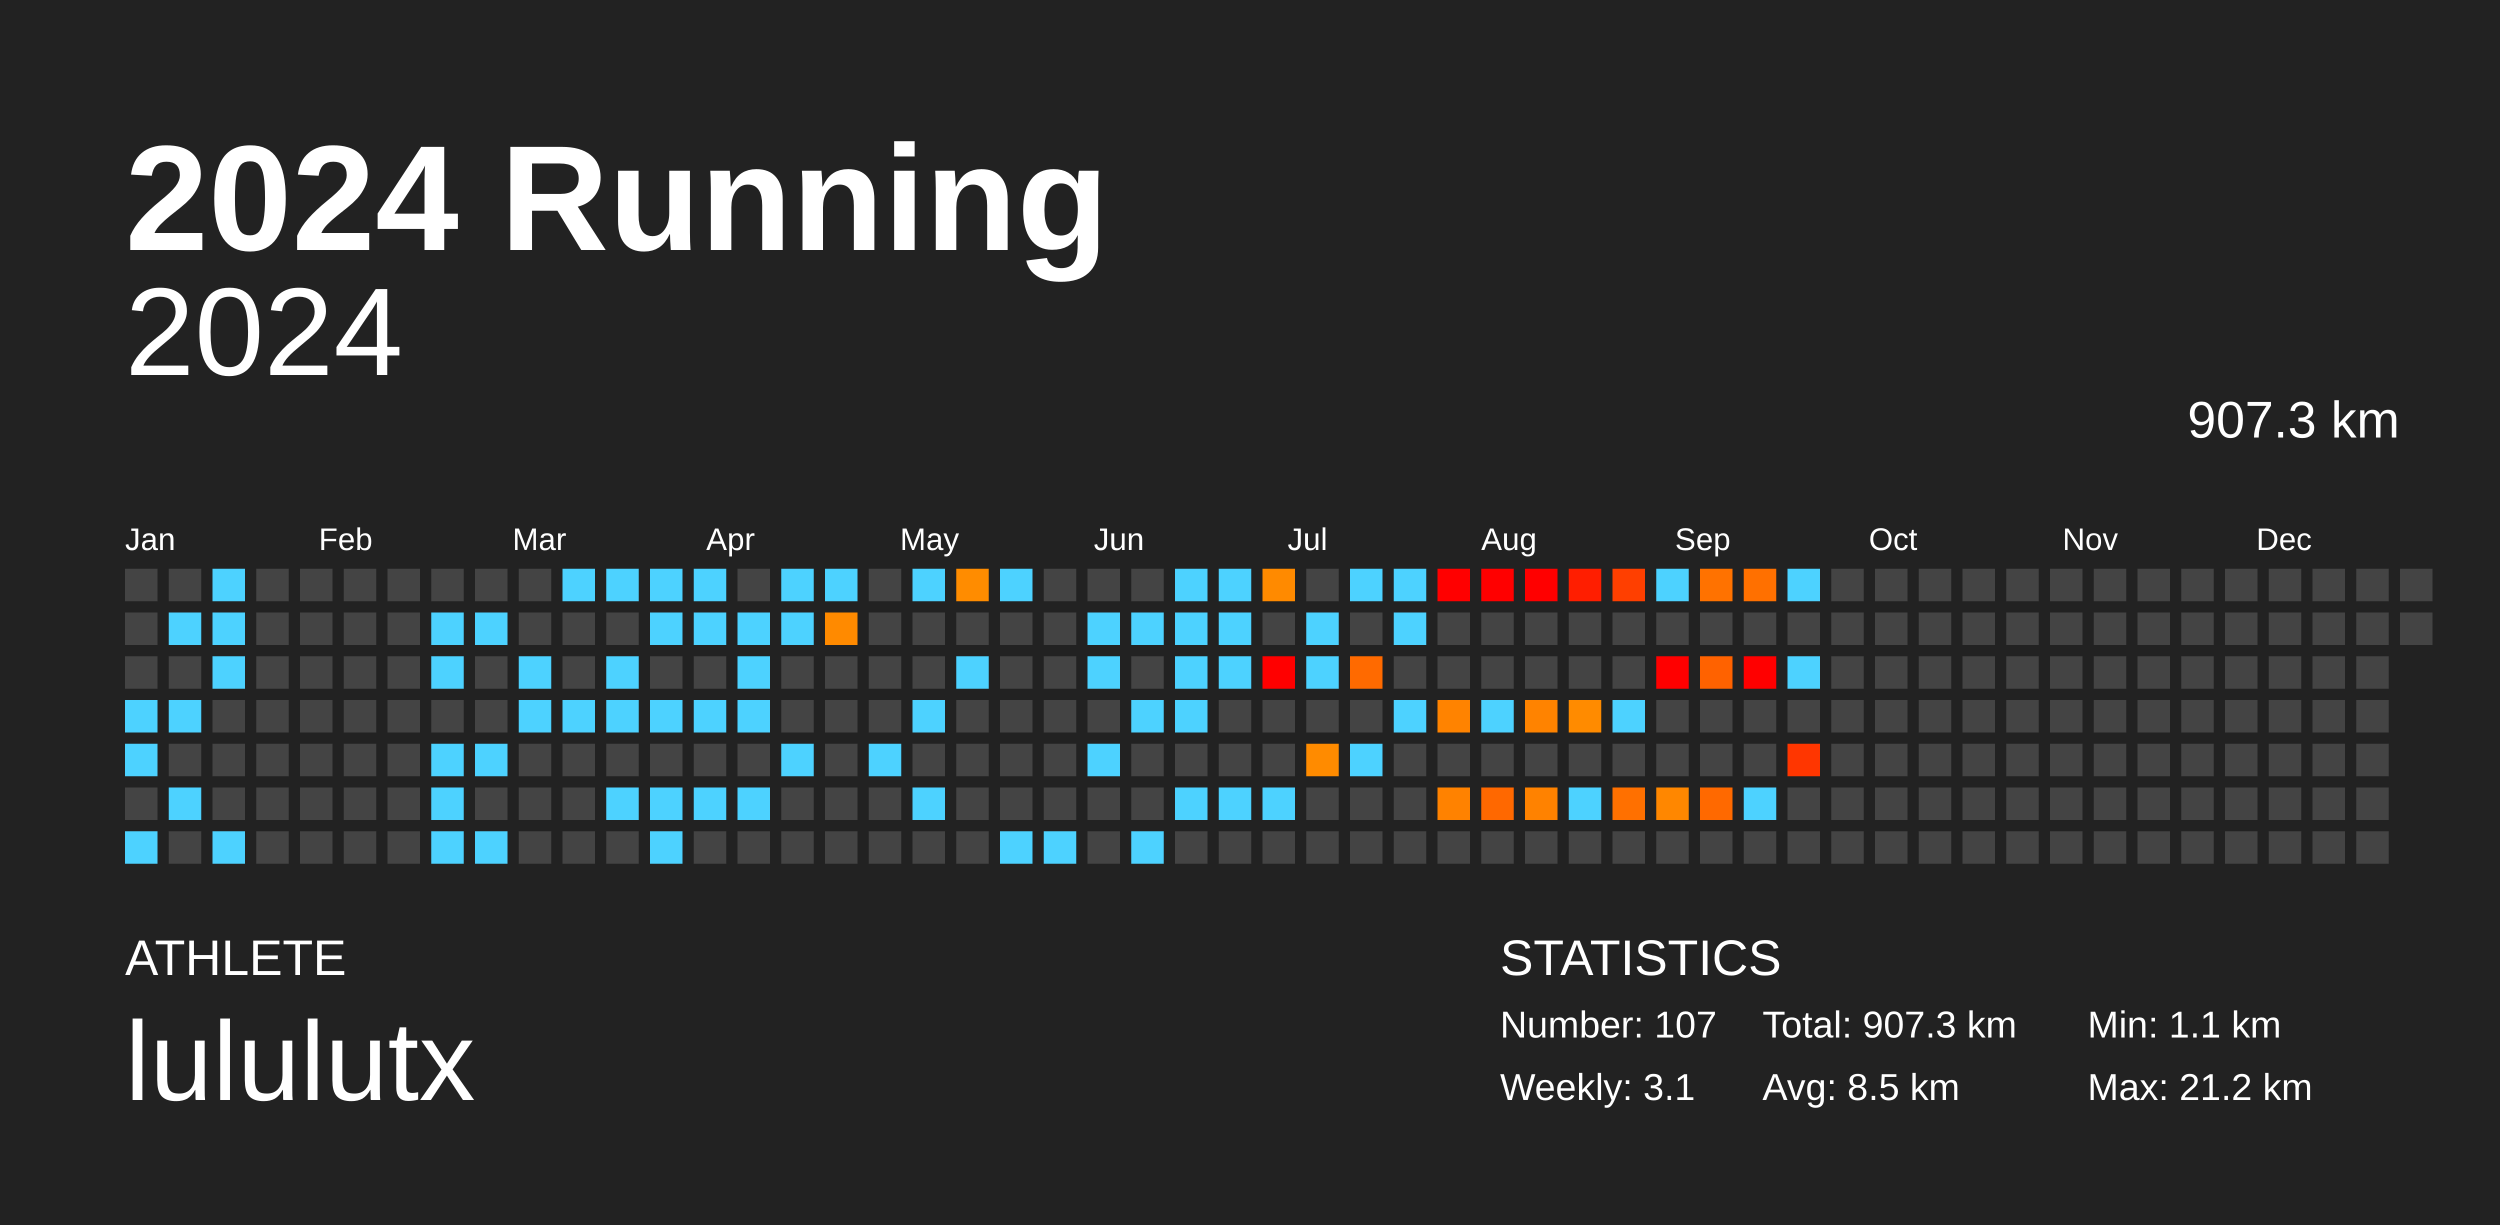
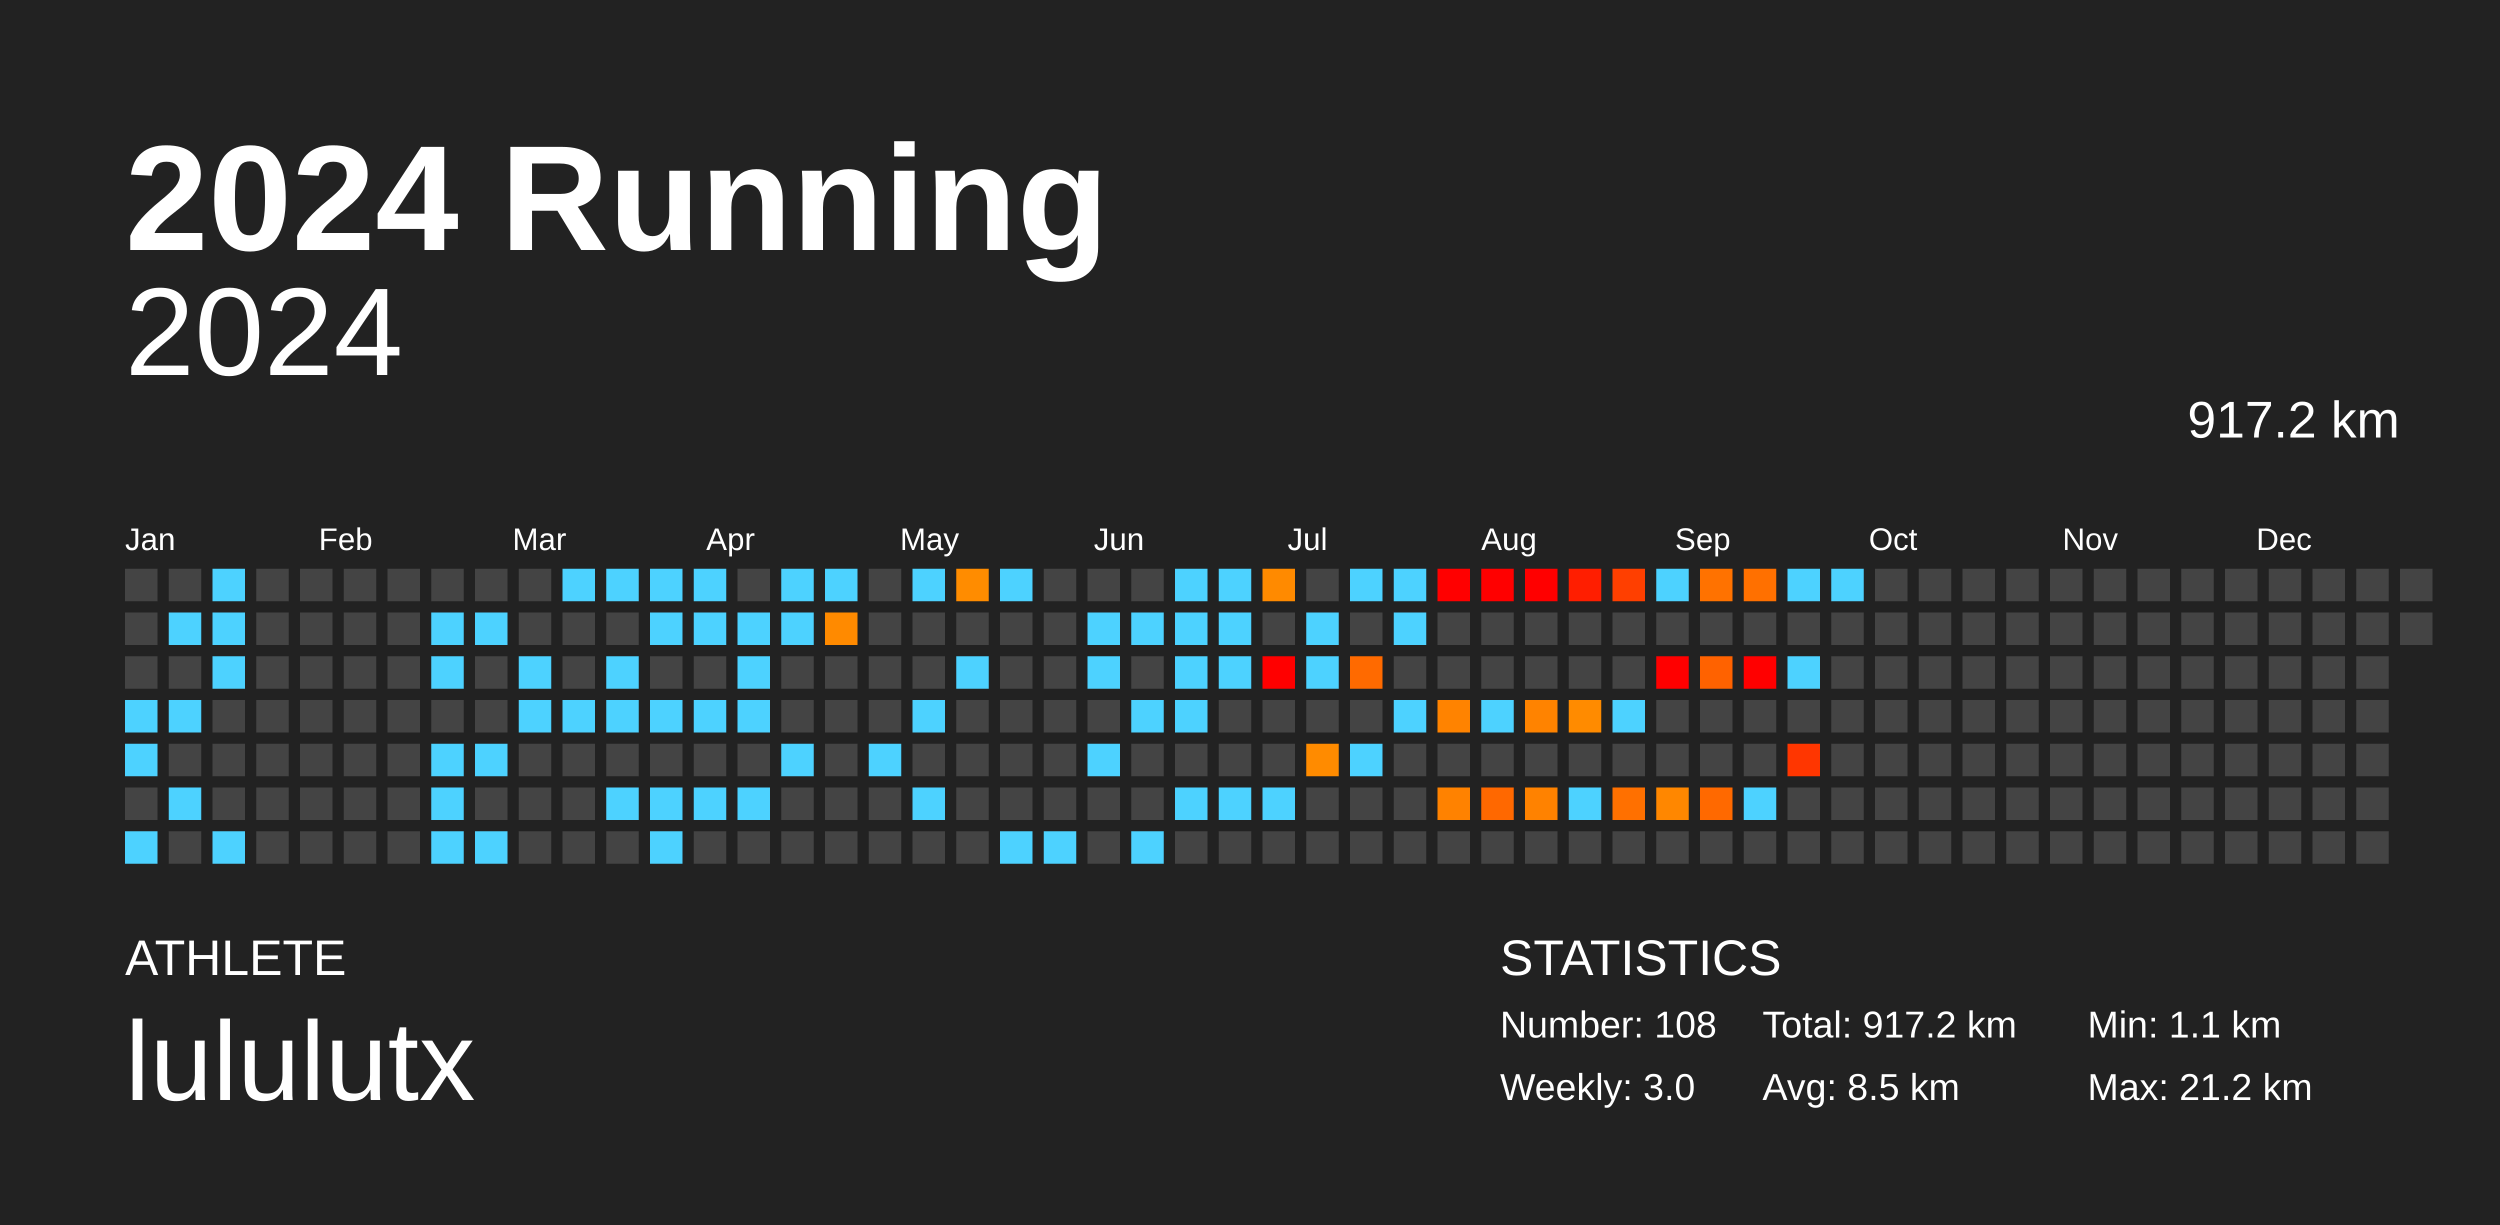
<svg xmlns="http://www.w3.org/2000/svg" baseProfile="full" height="98mm" version="1.1" viewBox="0,0,200,98" width="200mm">
  <defs />
  <rect fill="#222222" height="98" width="200" x="0" y="0" />
  <text fill="#FFFFFF" style="font-size:12px; font-family:Arial; font-weight:bold;" x="10" y="20">2024 Running</text>
  <text fill="#FFFFFF" style="font-size:4px; font-family:Arial" x="10" y="78">ATHLETE</text>
  <text fill="#FFFFFF" style="font-size:9px; font-family:Arial" x="10" y="88">lululutx</text>
  <text fill="#FFFFFF" style="font-size:4px; font-family:Arial" x="120" y="78">STATISTICS</text>
-   <text fill="#FFFFFF" style="font-size:3px; font-family:Arial" x="120" y="83">Number: 107</text>
-   <text fill="#FFFFFF" style="font-size:3px; font-family:Arial" x="120" y="88">Weekly: 3.1</text>
-   <text fill="#FFFFFF" style="font-size:3px; font-family:Arial" x="141" y="83">Total: 907.3 km</text>
+   <text fill="#FFFFFF" style="font-size:3px; font-family:Arial" x="120" y="83">Number: 108</text>
+   <text fill="#FFFFFF" style="font-size:3px; font-family:Arial" x="120" y="88">Weekly: 3.0</text>
+   <text fill="#FFFFFF" style="font-size:3px; font-family:Arial" x="141" y="83">Total: 917.2 km</text>
  <text fill="#FFFFFF" style="font-size:3px; font-family:Arial" x="141" y="88">Avg: 8.5 km</text>
  <text fill="#FFFFFF" style="font-size:3px; font-family:Arial" x="167" y="83">Min: 1.1 km</text>
  <text fill="#FFFFFF" style="font-size:3px; font-family:Arial" x="167" y="88">Max: 21.2 km</text>
  <text alignment-baseline="hanging" fill="#FFFFFF" style="font-size:10.0px; font-family:Arial;" x="10" y="30">2024</text>
-   <text alignment-baseline="hanging" fill="#FFFFFF" style="font-size:4.125px; font-family:Arial;" x="175" y="35">907.3 km</text>
+   <text alignment-baseline="hanging" fill="#FFFFFF" style="font-size:4.125px; font-family:Arial;" x="175" y="35">917.2 km</text>
  <text fill="#FFFFFF" style="font-size:2.5px; font-family:Arial" x="10.0" y="44">Jan</text>
  <text fill="#FFFFFF" style="font-size:2.5px; font-family:Arial" x="25.5" y="44">Feb</text>
  <text fill="#FFFFFF" style="font-size:2.5px; font-family:Arial" x="41.0" y="44">Mar</text>
  <text fill="#FFFFFF" style="font-size:2.5px; font-family:Arial" x="56.5" y="44">Apr</text>
  <text fill="#FFFFFF" style="font-size:2.5px; font-family:Arial" x="72.0" y="44">May</text>
  <text fill="#FFFFFF" style="font-size:2.5px; font-family:Arial" x="87.5" y="44">Jun</text>
  <text fill="#FFFFFF" style="font-size:2.5px; font-family:Arial" x="103.0" y="44">Jul</text>
  <text fill="#FFFFFF" style="font-size:2.5px; font-family:Arial" x="118.5" y="44">Aug</text>
  <text fill="#FFFFFF" style="font-size:2.5px; font-family:Arial" x="134.0" y="44">Sep</text>
  <text fill="#FFFFFF" style="font-size:2.5px; font-family:Arial" x="149.5" y="44">Oct</text>
  <text fill="#FFFFFF" style="font-size:2.5px; font-family:Arial" x="165.0" y="44">Nov</text>
  <text fill="#FFFFFF" style="font-size:2.5px; font-family:Arial" x="180.5" y="44">Dec</text>
  <rect fill="#444444" height="2.6" width="2.6" x="10.0" y="45.5" />
  <rect fill="#444444" height="2.6" width="2.6" x="10.0" y="49.0" />
  <rect fill="#444444" height="2.6" width="2.6" x="10.0" y="52.5" />
  <rect fill="#4dd2ff" height="2.6" width="2.6" x="10.0" y="56.0" />
  <rect fill="#4dd2ff" height="2.6" width="2.6" x="10.0" y="59.5" />
  <rect fill="#444444" height="2.6" width="2.6" x="10.0" y="63.0" />
  <rect fill="#4dd2ff" height="2.6" width="2.6" x="10.0" y="66.5" />
  <rect fill="#444444" height="2.6" width="2.6" x="13.5" y="45.5" />
  <rect fill="#4dd2ff" height="2.6" width="2.6" x="13.5" y="49.0" />
  <rect fill="#444444" height="2.6" width="2.6" x="13.5" y="52.5" />
  <rect fill="#4dd2ff" height="2.6" width="2.6" x="13.5" y="56.0" />
  <rect fill="#444444" height="2.6" width="2.6" x="13.5" y="59.5" />
  <rect fill="#4dd2ff" height="2.6" width="2.6" x="13.5" y="63.0" />
  <rect fill="#444444" height="2.6" width="2.6" x="13.5" y="66.5" />
  <rect fill="#4dd2ff" height="2.6" width="2.6" x="17.0" y="45.5" />
  <rect fill="#4dd2ff" height="2.6" width="2.6" x="17.0" y="49.0" />
  <rect fill="#4dd2ff" height="2.6" width="2.6" x="17.0" y="52.5" />
  <rect fill="#444444" height="2.6" width="2.6" x="17.0" y="56.0" />
  <rect fill="#444444" height="2.6" width="2.6" x="17.0" y="59.5" />
  <rect fill="#444444" height="2.6" width="2.6" x="17.0" y="63.0" />
  <rect fill="#4dd2ff" height="2.6" width="2.6" x="17.0" y="66.5" />
  <rect fill="#444444" height="2.6" width="2.6" x="20.5" y="45.5" />
  <rect fill="#444444" height="2.6" width="2.6" x="20.5" y="49.0" />
  <rect fill="#444444" height="2.6" width="2.6" x="20.5" y="52.5" />
  <rect fill="#444444" height="2.6" width="2.6" x="20.5" y="56.0" />
  <rect fill="#444444" height="2.6" width="2.6" x="20.5" y="59.5" />
  <rect fill="#444444" height="2.6" width="2.6" x="20.5" y="63.0" />
  <rect fill="#444444" height="2.6" width="2.6" x="20.5" y="66.5" />
  <rect fill="#444444" height="2.6" width="2.6" x="24.0" y="45.5" />
  <rect fill="#444444" height="2.6" width="2.6" x="24.0" y="49.0" />
  <rect fill="#444444" height="2.6" width="2.6" x="24.0" y="52.5" />
  <rect fill="#444444" height="2.6" width="2.6" x="24.0" y="56.0" />
  <rect fill="#444444" height="2.6" width="2.6" x="24.0" y="59.5" />
  <rect fill="#444444" height="2.6" width="2.6" x="24.0" y="63.0" />
  <rect fill="#444444" height="2.6" width="2.6" x="24.0" y="66.5" />
  <rect fill="#444444" height="2.6" width="2.6" x="27.5" y="45.5" />
  <rect fill="#444444" height="2.6" width="2.6" x="27.5" y="49.0" />
  <rect fill="#444444" height="2.6" width="2.6" x="27.5" y="52.5" />
  <rect fill="#444444" height="2.6" width="2.6" x="27.5" y="56.0" />
  <rect fill="#444444" height="2.6" width="2.6" x="27.5" y="59.5" />
  <rect fill="#444444" height="2.6" width="2.6" x="27.5" y="63.0" />
  <rect fill="#444444" height="2.6" width="2.6" x="27.5" y="66.5" />
  <rect fill="#444444" height="2.6" width="2.6" x="31.0" y="45.5" />
  <rect fill="#444444" height="2.6" width="2.6" x="31.0" y="49.0" />
  <rect fill="#444444" height="2.6" width="2.6" x="31.0" y="52.5" />
  <rect fill="#444444" height="2.6" width="2.6" x="31.0" y="56.0" />
  <rect fill="#444444" height="2.6" width="2.6" x="31.0" y="59.5" />
  <rect fill="#444444" height="2.6" width="2.6" x="31.0" y="63.0" />
  <rect fill="#444444" height="2.6" width="2.6" x="31.0" y="66.5" />
  <rect fill="#444444" height="2.6" width="2.6" x="34.5" y="45.5" />
  <rect fill="#4dd2ff" height="2.6" width="2.6" x="34.5" y="49.0" />
  <rect fill="#4dd2ff" height="2.6" width="2.6" x="34.5" y="52.5" />
  <rect fill="#444444" height="2.6" width="2.6" x="34.5" y="56.0" />
  <rect fill="#4dd2ff" height="2.6" width="2.6" x="34.5" y="59.5" />
  <rect fill="#4dd2ff" height="2.6" width="2.6" x="34.5" y="63.0" />
  <rect fill="#4dd2ff" height="2.6" width="2.6" x="34.5" y="66.5" />
  <rect fill="#444444" height="2.6" width="2.6" x="38.0" y="45.5" />
  <rect fill="#4dd2ff" height="2.6" width="2.6" x="38.0" y="49.0" />
  <rect fill="#444444" height="2.6" width="2.6" x="38.0" y="52.5" />
  <rect fill="#444444" height="2.6" width="2.6" x="38.0" y="56.0" />
  <rect fill="#4dd2ff" height="2.6" width="2.6" x="38.0" y="59.5" />
  <rect fill="#444444" height="2.6" width="2.6" x="38.0" y="63.0" />
  <rect fill="#4dd2ff" height="2.6" width="2.6" x="38.0" y="66.5" />
  <rect fill="#444444" height="2.6" width="2.6" x="41.5" y="45.5" />
  <rect fill="#444444" height="2.6" width="2.6" x="41.5" y="49.0" />
  <rect fill="#4dd2ff" height="2.6" width="2.6" x="41.5" y="52.5" />
  <rect fill="#4dd2ff" height="2.6" width="2.6" x="41.5" y="56.0" />
  <rect fill="#444444" height="2.6" width="2.6" x="41.5" y="59.5" />
  <rect fill="#444444" height="2.6" width="2.6" x="41.5" y="63.0" />
  <rect fill="#444444" height="2.6" width="2.6" x="41.5" y="66.5" />
  <rect fill="#4dd2ff" height="2.6" width="2.6" x="45.0" y="45.5" />
  <rect fill="#444444" height="2.6" width="2.6" x="45.0" y="49.0" />
  <rect fill="#444444" height="2.6" width="2.6" x="45.0" y="52.5" />
  <rect fill="#4dd2ff" height="2.6" width="2.6" x="45.0" y="56.0" />
  <rect fill="#444444" height="2.6" width="2.6" x="45.0" y="59.5" />
  <rect fill="#444444" height="2.6" width="2.6" x="45.0" y="63.0" />
  <rect fill="#444444" height="2.6" width="2.6" x="45.0" y="66.5" />
  <rect fill="#4dd2ff" height="2.6" width="2.6" x="48.5" y="45.5" />
  <rect fill="#444444" height="2.6" width="2.6" x="48.5" y="49.0" />
  <rect fill="#4dd2ff" height="2.6" width="2.6" x="48.5" y="52.5" />
  <rect fill="#4dd2ff" height="2.6" width="2.6" x="48.5" y="56.0" />
  <rect fill="#444444" height="2.6" width="2.6" x="48.5" y="59.5" />
  <rect fill="#4dd2ff" height="2.6" width="2.6" x="48.5" y="63.0" />
  <rect fill="#444444" height="2.6" width="2.6" x="48.5" y="66.5" />
  <rect fill="#4dd2ff" height="2.6" width="2.6" x="52.0" y="45.5" />
  <rect fill="#4dd2ff" height="2.6" width="2.6" x="52.0" y="49.0" />
  <rect fill="#444444" height="2.6" width="2.6" x="52.0" y="52.5" />
  <rect fill="#4dd2ff" height="2.6" width="2.6" x="52.0" y="56.0" />
  <rect fill="#444444" height="2.6" width="2.6" x="52.0" y="59.5" />
  <rect fill="#4dd2ff" height="2.6" width="2.6" x="52.0" y="63.0" />
  <rect fill="#4dd2ff" height="2.6" width="2.6" x="52.0" y="66.5" />
  <rect fill="#4dd2ff" height="2.6" width="2.6" x="55.5" y="45.5" />
  <rect fill="#4dd2ff" height="2.6" width="2.6" x="55.5" y="49.0" />
  <rect fill="#444444" height="2.6" width="2.6" x="55.5" y="52.5" />
  <rect fill="#4dd2ff" height="2.6" width="2.6" x="55.5" y="56.0" />
  <rect fill="#444444" height="2.6" width="2.6" x="55.5" y="59.5" />
  <rect fill="#4dd2ff" height="2.6" width="2.6" x="55.5" y="63.0" />
  <rect fill="#444444" height="2.6" width="2.6" x="55.5" y="66.5" />
  <rect fill="#444444" height="2.6" width="2.6" x="59.0" y="45.5" />
  <rect fill="#4dd2ff" height="2.6" width="2.6" x="59.0" y="49.0" />
  <rect fill="#4dd2ff" height="2.6" width="2.6" x="59.0" y="52.5" />
  <rect fill="#4dd2ff" height="2.6" width="2.6" x="59.0" y="56.0" />
  <rect fill="#444444" height="2.6" width="2.6" x="59.0" y="59.5" />
  <rect fill="#4dd2ff" height="2.6" width="2.6" x="59.0" y="63.0" />
  <rect fill="#444444" height="2.6" width="2.6" x="59.0" y="66.5" />
  <rect fill="#4dd2ff" height="2.6" width="2.6" x="62.5" y="45.5" />
  <rect fill="#4dd2ff" height="2.6" width="2.6" x="62.5" y="49.0" />
  <rect fill="#444444" height="2.6" width="2.6" x="62.5" y="52.5" />
  <rect fill="#444444" height="2.6" width="2.6" x="62.5" y="56.0" />
  <rect fill="#4dd2ff" height="2.6" width="2.6" x="62.5" y="59.5" />
  <rect fill="#444444" height="2.6" width="2.6" x="62.5" y="63.0" />
  <rect fill="#444444" height="2.6" width="2.6" x="62.5" y="66.5" />
  <rect fill="#4dd2ff" height="2.6" width="2.6" x="66.0" y="45.5" />
  <rect fill="#ff8a00" height="2.6" width="2.6" x="66.0" y="49.0" />
  <rect fill="#444444" height="2.6" width="2.6" x="66.0" y="52.5" />
  <rect fill="#444444" height="2.6" width="2.6" x="66.0" y="56.0" />
  <rect fill="#444444" height="2.6" width="2.6" x="66.0" y="59.5" />
  <rect fill="#444444" height="2.6" width="2.6" x="66.0" y="63.0" />
  <rect fill="#444444" height="2.6" width="2.6" x="66.0" y="66.5" />
  <rect fill="#444444" height="2.6" width="2.6" x="69.5" y="45.5" />
  <rect fill="#444444" height="2.6" width="2.6" x="69.5" y="49.0" />
  <rect fill="#444444" height="2.6" width="2.6" x="69.5" y="52.5" />
  <rect fill="#444444" height="2.6" width="2.6" x="69.5" y="56.0" />
  <rect fill="#4dd2ff" height="2.6" width="2.6" x="69.5" y="59.5" />
  <rect fill="#444444" height="2.6" width="2.6" x="69.5" y="63.0" />
  <rect fill="#444444" height="2.6" width="2.6" x="69.5" y="66.5" />
  <rect fill="#4dd2ff" height="2.6" width="2.6" x="73.0" y="45.5" />
  <rect fill="#444444" height="2.6" width="2.6" x="73.0" y="49.0" />
  <rect fill="#444444" height="2.6" width="2.6" x="73.0" y="52.5" />
  <rect fill="#4dd2ff" height="2.6" width="2.6" x="73.0" y="56.0" />
  <rect fill="#444444" height="2.6" width="2.6" x="73.0" y="59.5" />
  <rect fill="#4dd2ff" height="2.6" width="2.6" x="73.0" y="63.0" />
  <rect fill="#444444" height="2.6" width="2.6" x="73.0" y="66.5" />
  <rect fill="#ff8c00" height="2.6" width="2.6" x="76.5" y="45.5" />
  <rect fill="#444444" height="2.6" width="2.6" x="76.5" y="49.0" />
  <rect fill="#4dd2ff" height="2.6" width="2.6" x="76.5" y="52.5" />
  <rect fill="#444444" height="2.6" width="2.6" x="76.5" y="56.0" />
  <rect fill="#444444" height="2.6" width="2.6" x="76.5" y="59.5" />
  <rect fill="#444444" height="2.6" width="2.6" x="76.5" y="63.0" />
  <rect fill="#444444" height="2.6" width="2.6" x="76.5" y="66.5" />
  <rect fill="#4dd2ff" height="2.6" width="2.6" x="80.0" y="45.5" />
  <rect fill="#444444" height="2.6" width="2.6" x="80.0" y="49.0" />
  <rect fill="#444444" height="2.6" width="2.6" x="80.0" y="52.5" />
  <rect fill="#444444" height="2.6" width="2.6" x="80.0" y="56.0" />
  <rect fill="#444444" height="2.6" width="2.6" x="80.0" y="59.5" />
  <rect fill="#444444" height="2.6" width="2.6" x="80.0" y="63.0" />
  <rect fill="#4dd2ff" height="2.6" width="2.6" x="80.0" y="66.5" />
  <rect fill="#444444" height="2.6" width="2.6" x="83.5" y="45.5" />
  <rect fill="#444444" height="2.6" width="2.6" x="83.5" y="49.0" />
  <rect fill="#444444" height="2.6" width="2.6" x="83.5" y="52.5" />
  <rect fill="#444444" height="2.6" width="2.6" x="83.5" y="56.0" />
  <rect fill="#444444" height="2.6" width="2.6" x="83.5" y="59.5" />
  <rect fill="#444444" height="2.6" width="2.6" x="83.5" y="63.0" />
  <rect fill="#4dd2ff" height="2.6" width="2.6" x="83.5" y="66.5" />
  <rect fill="#444444" height="2.6" width="2.6" x="87.0" y="45.5" />
  <rect fill="#4dd2ff" height="2.6" width="2.6" x="87.0" y="49.0" />
  <rect fill="#4dd2ff" height="2.6" width="2.6" x="87.0" y="52.5" />
  <rect fill="#444444" height="2.6" width="2.6" x="87.0" y="56.0" />
  <rect fill="#4dd2ff" height="2.6" width="2.6" x="87.0" y="59.5" />
  <rect fill="#444444" height="2.6" width="2.6" x="87.0" y="63.0" />
  <rect fill="#444444" height="2.6" width="2.6" x="87.0" y="66.5" />
  <rect fill="#444444" height="2.6" width="2.6" x="90.5" y="45.5" />
  <rect fill="#4dd2ff" height="2.6" width="2.6" x="90.5" y="49.0" />
  <rect fill="#444444" height="2.6" width="2.6" x="90.5" y="52.5" />
  <rect fill="#4dd2ff" height="2.6" width="2.6" x="90.5" y="56.0" />
  <rect fill="#444444" height="2.6" width="2.6" x="90.5" y="59.5" />
  <rect fill="#444444" height="2.6" width="2.6" x="90.5" y="63.0" />
  <rect fill="#4dd2ff" height="2.6" width="2.6" x="90.5" y="66.5" />
  <rect fill="#4dd2ff" height="2.6" width="2.6" x="94.0" y="45.5" />
  <rect fill="#4dd2ff" height="2.6" width="2.6" x="94.0" y="49.0" />
  <rect fill="#4dd2ff" height="2.6" width="2.6" x="94.0" y="52.5" />
  <rect fill="#4dd2ff" height="2.6" width="2.6" x="94.0" y="56.0" />
  <rect fill="#444444" height="2.6" width="2.6" x="94.0" y="59.5" />
  <rect fill="#4dd2ff" height="2.6" width="2.6" x="94.0" y="63.0" />
  <rect fill="#444444" height="2.6" width="2.6" x="94.0" y="66.5" />
  <rect fill="#4dd2ff" height="2.6" width="2.6" x="97.5" y="45.5" />
  <rect fill="#4dd2ff" height="2.6" width="2.6" x="97.5" y="49.0" />
  <rect fill="#4dd2ff" height="2.6" width="2.6" x="97.5" y="52.5" />
  <rect fill="#444444" height="2.6" width="2.6" x="97.5" y="56.0" />
  <rect fill="#444444" height="2.6" width="2.6" x="97.5" y="59.5" />
  <rect fill="#4dd2ff" height="2.6" width="2.6" x="97.5" y="63.0" />
  <rect fill="#444444" height="2.6" width="2.6" x="97.5" y="66.5" />
  <rect fill="#ff8a00" height="2.6" width="2.6" x="101.0" y="45.5" />
  <rect fill="#444444" height="2.6" width="2.6" x="101.0" y="49.0" />
  <rect fill="red" height="2.6" width="2.6" x="101.0" y="52.5" />
  <rect fill="#444444" height="2.6" width="2.6" x="101.0" y="56.0" />
  <rect fill="#444444" height="2.6" width="2.6" x="101.0" y="59.5" />
  <rect fill="#4dd2ff" height="2.6" width="2.6" x="101.0" y="63.0" />
  <rect fill="#444444" height="2.6" width="2.6" x="101.0" y="66.5" />
  <rect fill="#444444" height="2.6" width="2.6" x="104.5" y="45.5" />
  <rect fill="#4dd2ff" height="2.6" width="2.6" x="104.5" y="49.0" />
  <rect fill="#4dd2ff" height="2.6" width="2.6" x="104.5" y="52.5" />
  <rect fill="#444444" height="2.6" width="2.6" x="104.5" y="56.0" />
  <rect fill="#ff8b00" height="2.6" width="2.6" x="104.5" y="59.5" />
  <rect fill="#444444" height="2.6" width="2.6" x="104.5" y="63.0" />
  <rect fill="#444444" height="2.6" width="2.6" x="104.5" y="66.5" />
  <rect fill="#4dd2ff" height="2.6" width="2.6" x="108.0" y="45.5" />
  <rect fill="#444444" height="2.6" width="2.6" x="108.0" y="49.0" />
  <rect fill="#ff6a00" height="2.6" width="2.6" x="108.0" y="52.5" />
  <rect fill="#444444" height="2.6" width="2.6" x="108.0" y="56.0" />
  <rect fill="#4dd2ff" height="2.6" width="2.6" x="108.0" y="59.5" />
  <rect fill="#444444" height="2.6" width="2.6" x="108.0" y="63.0" />
  <rect fill="#444444" height="2.6" width="2.6" x="108.0" y="66.5" />
  <rect fill="#4dd2ff" height="2.6" width="2.6" x="111.5" y="45.5" />
  <rect fill="#4dd2ff" height="2.6" width="2.6" x="111.5" y="49.0" />
  <rect fill="#444444" height="2.6" width="2.6" x="111.5" y="52.5" />
  <rect fill="#4dd2ff" height="2.6" width="2.6" x="111.5" y="56.0" />
  <rect fill="#444444" height="2.6" width="2.6" x="111.5" y="59.5" />
  <rect fill="#444444" height="2.6" width="2.6" x="111.5" y="63.0" />
  <rect fill="#444444" height="2.6" width="2.6" x="111.5" y="66.5" />
  <rect fill="red" height="2.6" width="2.6" x="115.0" y="45.5" />
  <rect fill="#444444" height="2.6" width="2.6" x="115.0" y="49.0" />
  <rect fill="#444444" height="2.6" width="2.6" x="115.0" y="52.5" />
  <rect fill="#ff8300" height="2.6" width="2.6" x="115.0" y="56.0" />
  <rect fill="#444444" height="2.6" width="2.6" x="115.0" y="59.5" />
  <rect fill="#ff8200" height="2.6" width="2.6" x="115.0" y="63.0" />
  <rect fill="#444444" height="2.6" width="2.6" x="115.0" y="66.5" />
  <rect fill="red" height="2.6" width="2.6" x="118.5" y="45.5" />
  <rect fill="#444444" height="2.6" width="2.6" x="118.5" y="49.0" />
  <rect fill="#444444" height="2.6" width="2.6" x="118.5" y="52.5" />
  <rect fill="#4dd2ff" height="2.6" width="2.6" x="118.5" y="56.0" />
  <rect fill="#444444" height="2.6" width="2.6" x="118.5" y="59.5" />
  <rect fill="#ff6800" height="2.6" width="2.6" x="118.5" y="63.0" />
  <rect fill="#444444" height="2.6" width="2.6" x="118.5" y="66.5" />
  <rect fill="red" height="2.6" width="2.6" x="122.0" y="45.5" />
  <rect fill="#444444" height="2.6" width="2.6" x="122.0" y="49.0" />
  <rect fill="#444444" height="2.6" width="2.6" x="122.0" y="52.5" />
  <rect fill="#ff8300" height="2.6" width="2.6" x="122.0" y="56.0" />
  <rect fill="#444444" height="2.6" width="2.6" x="122.0" y="59.5" />
  <rect fill="#ff8200" height="2.6" width="2.6" x="122.0" y="63.0" />
  <rect fill="#444444" height="2.6" width="2.6" x="122.0" y="66.5" />
  <rect fill="#ff1e00" height="2.6" width="2.6" x="125.5" y="45.5" />
  <rect fill="#444444" height="2.6" width="2.6" x="125.5" y="49.0" />
  <rect fill="#444444" height="2.6" width="2.6" x="125.5" y="52.5" />
  <rect fill="#ff8b00" height="2.6" width="2.6" x="125.5" y="56.0" />
  <rect fill="#444444" height="2.6" width="2.6" x="125.5" y="59.5" />
  <rect fill="#4dd2ff" height="2.6" width="2.6" x="125.5" y="63.0" />
  <rect fill="#444444" height="2.6" width="2.6" x="125.5" y="66.5" />
  <rect fill="#ff3f00" height="2.6" width="2.6" x="129.0" y="45.5" />
  <rect fill="#444444" height="2.6" width="2.6" x="129.0" y="49.0" />
  <rect fill="#444444" height="2.6" width="2.6" x="129.0" y="52.5" />
  <rect fill="#4dd2ff" height="2.6" width="2.6" x="129.0" y="56.0" />
  <rect fill="#444444" height="2.6" width="2.6" x="129.0" y="59.5" />
  <rect fill="#ff7000" height="2.6" width="2.6" x="129.0" y="63.0" />
  <rect fill="#444444" height="2.6" width="2.6" x="129.0" y="66.5" />
  <rect fill="#4dd2ff" height="2.6" width="2.6" x="132.5" y="45.5" />
  <rect fill="#444444" height="2.6" width="2.6" x="132.5" y="49.0" />
  <rect fill="red" height="2.6" width="2.6" x="132.5" y="52.5" />
  <rect fill="#444444" height="2.6" width="2.6" x="132.5" y="56.0" />
  <rect fill="#444444" height="2.6" width="2.6" x="132.5" y="59.5" />
  <rect fill="#ff8700" height="2.6" width="2.6" x="132.5" y="63.0" />
  <rect fill="#444444" height="2.6" width="2.6" x="132.5" y="66.5" />
  <rect fill="#ff7200" height="2.6" width="2.6" x="136.0" y="45.5" />
  <rect fill="#444444" height="2.6" width="2.6" x="136.0" y="49.0" />
  <rect fill="#ff6200" height="2.6" width="2.6" x="136.0" y="52.5" />
  <rect fill="#444444" height="2.6" width="2.6" x="136.0" y="56.0" />
  <rect fill="#444444" height="2.6" width="2.6" x="136.0" y="59.5" />
  <rect fill="#ff6900" height="2.6" width="2.6" x="136.0" y="63.0" />
  <rect fill="#444444" height="2.6" width="2.6" x="136.0" y="66.5" />
  <rect fill="#ff7000" height="2.6" width="2.6" x="139.5" y="45.5" />
  <rect fill="#444444" height="2.6" width="2.6" x="139.5" y="49.0" />
  <rect fill="red" height="2.6" width="2.6" x="139.5" y="52.5" />
  <rect fill="#444444" height="2.6" width="2.6" x="139.5" y="56.0" />
  <rect fill="#444444" height="2.6" width="2.6" x="139.5" y="59.5" />
  <rect fill="#4dd2ff" height="2.6" width="2.6" x="139.5" y="63.0" />
  <rect fill="#444444" height="2.6" width="2.6" x="139.5" y="66.5" />
  <rect fill="#4dd2ff" height="2.6" width="2.6" x="143.0" y="45.5" />
  <rect fill="#444444" height="2.6" width="2.6" x="143.0" y="49.0" />
  <rect fill="#4dd2ff" height="2.6" width="2.6" x="143.0" y="52.5" />
  <rect fill="#444444" height="2.6" width="2.6" x="143.0" y="56.0" />
  <rect fill="#ff3600" height="2.6" width="2.6" x="143.0" y="59.5" />
  <rect fill="#444444" height="2.6" width="2.6" x="143.0" y="63.0" />
  <rect fill="#444444" height="2.6" width="2.6" x="143.0" y="66.5" />
-   <rect fill="#444444" height="2.6" width="2.6" x="146.5" y="45.5" />
+   <rect fill="#4dd2ff" height="2.6" width="2.6" x="146.5" y="45.5" />
  <rect fill="#444444" height="2.6" width="2.6" x="146.5" y="49.0" />
  <rect fill="#444444" height="2.6" width="2.6" x="146.5" y="52.5" />
  <rect fill="#444444" height="2.6" width="2.6" x="146.5" y="56.0" />
  <rect fill="#444444" height="2.6" width="2.6" x="146.5" y="59.5" />
  <rect fill="#444444" height="2.6" width="2.6" x="146.5" y="63.0" />
  <rect fill="#444444" height="2.6" width="2.6" x="146.5" y="66.5" />
  <rect fill="#444444" height="2.6" width="2.6" x="150.0" y="45.5" />
  <rect fill="#444444" height="2.6" width="2.6" x="150.0" y="49.0" />
  <rect fill="#444444" height="2.6" width="2.6" x="150.0" y="52.5" />
  <rect fill="#444444" height="2.6" width="2.6" x="150.0" y="56.0" />
  <rect fill="#444444" height="2.6" width="2.6" x="150.0" y="59.5" />
  <rect fill="#444444" height="2.6" width="2.6" x="150.0" y="63.0" />
  <rect fill="#444444" height="2.6" width="2.6" x="150.0" y="66.5" />
  <rect fill="#444444" height="2.6" width="2.6" x="153.5" y="45.5" />
  <rect fill="#444444" height="2.6" width="2.6" x="153.5" y="49.0" />
  <rect fill="#444444" height="2.6" width="2.6" x="153.5" y="52.5" />
  <rect fill="#444444" height="2.6" width="2.6" x="153.5" y="56.0" />
  <rect fill="#444444" height="2.6" width="2.6" x="153.5" y="59.5" />
  <rect fill="#444444" height="2.6" width="2.6" x="153.5" y="63.0" />
  <rect fill="#444444" height="2.6" width="2.6" x="153.5" y="66.5" />
  <rect fill="#444444" height="2.6" width="2.6" x="157.0" y="45.5" />
  <rect fill="#444444" height="2.6" width="2.6" x="157.0" y="49.0" />
  <rect fill="#444444" height="2.6" width="2.6" x="157.0" y="52.5" />
  <rect fill="#444444" height="2.6" width="2.6" x="157.0" y="56.0" />
  <rect fill="#444444" height="2.6" width="2.6" x="157.0" y="59.5" />
  <rect fill="#444444" height="2.6" width="2.6" x="157.0" y="63.0" />
  <rect fill="#444444" height="2.6" width="2.6" x="157.0" y="66.5" />
  <rect fill="#444444" height="2.6" width="2.6" x="160.5" y="45.5" />
  <rect fill="#444444" height="2.6" width="2.6" x="160.5" y="49.0" />
  <rect fill="#444444" height="2.6" width="2.6" x="160.5" y="52.5" />
  <rect fill="#444444" height="2.6" width="2.6" x="160.5" y="56.0" />
  <rect fill="#444444" height="2.6" width="2.6" x="160.5" y="59.5" />
  <rect fill="#444444" height="2.6" width="2.6" x="160.5" y="63.0" />
  <rect fill="#444444" height="2.6" width="2.6" x="160.5" y="66.5" />
  <rect fill="#444444" height="2.6" width="2.6" x="164.0" y="45.5" />
  <rect fill="#444444" height="2.6" width="2.6" x="164.0" y="49.0" />
  <rect fill="#444444" height="2.6" width="2.6" x="164.0" y="52.5" />
  <rect fill="#444444" height="2.6" width="2.6" x="164.0" y="56.0" />
  <rect fill="#444444" height="2.6" width="2.6" x="164.0" y="59.5" />
  <rect fill="#444444" height="2.6" width="2.6" x="164.0" y="63.0" />
  <rect fill="#444444" height="2.6" width="2.6" x="164.0" y="66.5" />
  <rect fill="#444444" height="2.6" width="2.6" x="167.5" y="45.5" />
  <rect fill="#444444" height="2.6" width="2.6" x="167.5" y="49.0" />
  <rect fill="#444444" height="2.6" width="2.6" x="167.5" y="52.5" />
  <rect fill="#444444" height="2.6" width="2.6" x="167.5" y="56.0" />
  <rect fill="#444444" height="2.6" width="2.6" x="167.5" y="59.5" />
  <rect fill="#444444" height="2.6" width="2.6" x="167.5" y="63.0" />
  <rect fill="#444444" height="2.6" width="2.6" x="167.5" y="66.5" />
  <rect fill="#444444" height="2.6" width="2.6" x="171.0" y="45.5" />
  <rect fill="#444444" height="2.6" width="2.6" x="171.0" y="49.0" />
  <rect fill="#444444" height="2.6" width="2.6" x="171.0" y="52.5" />
  <rect fill="#444444" height="2.6" width="2.6" x="171.0" y="56.0" />
  <rect fill="#444444" height="2.6" width="2.6" x="171.0" y="59.5" />
  <rect fill="#444444" height="2.6" width="2.6" x="171.0" y="63.0" />
  <rect fill="#444444" height="2.6" width="2.6" x="171.0" y="66.5" />
  <rect fill="#444444" height="2.6" width="2.6" x="174.5" y="45.5" />
  <rect fill="#444444" height="2.6" width="2.6" x="174.5" y="49.0" />
  <rect fill="#444444" height="2.6" width="2.6" x="174.5" y="52.5" />
  <rect fill="#444444" height="2.6" width="2.6" x="174.5" y="56.0" />
  <rect fill="#444444" height="2.6" width="2.6" x="174.5" y="59.5" />
  <rect fill="#444444" height="2.6" width="2.6" x="174.5" y="63.0" />
  <rect fill="#444444" height="2.6" width="2.6" x="174.5" y="66.5" />
  <rect fill="#444444" height="2.6" width="2.6" x="178.0" y="45.5" />
  <rect fill="#444444" height="2.6" width="2.6" x="178.0" y="49.0" />
  <rect fill="#444444" height="2.6" width="2.6" x="178.0" y="52.5" />
  <rect fill="#444444" height="2.6" width="2.6" x="178.0" y="56.0" />
  <rect fill="#444444" height="2.6" width="2.6" x="178.0" y="59.5" />
  <rect fill="#444444" height="2.6" width="2.6" x="178.0" y="63.0" />
  <rect fill="#444444" height="2.6" width="2.6" x="178.0" y="66.5" />
  <rect fill="#444444" height="2.6" width="2.6" x="181.5" y="45.5" />
  <rect fill="#444444" height="2.6" width="2.6" x="181.5" y="49.0" />
  <rect fill="#444444" height="2.6" width="2.6" x="181.5" y="52.5" />
  <rect fill="#444444" height="2.6" width="2.6" x="181.5" y="56.0" />
  <rect fill="#444444" height="2.6" width="2.6" x="181.5" y="59.5" />
  <rect fill="#444444" height="2.6" width="2.6" x="181.5" y="63.0" />
  <rect fill="#444444" height="2.6" width="2.6" x="181.5" y="66.5" />
  <rect fill="#444444" height="2.6" width="2.6" x="185.0" y="45.5" />
  <rect fill="#444444" height="2.6" width="2.6" x="185.0" y="49.0" />
  <rect fill="#444444" height="2.6" width="2.6" x="185.0" y="52.5" />
  <rect fill="#444444" height="2.6" width="2.6" x="185.0" y="56.0" />
  <rect fill="#444444" height="2.6" width="2.6" x="185.0" y="59.5" />
  <rect fill="#444444" height="2.6" width="2.6" x="185.0" y="63.0" />
  <rect fill="#444444" height="2.6" width="2.6" x="185.0" y="66.5" />
  <rect fill="#444444" height="2.6" width="2.6" x="188.5" y="45.5" />
  <rect fill="#444444" height="2.6" width="2.6" x="188.5" y="49.0" />
  <rect fill="#444444" height="2.6" width="2.6" x="188.5" y="52.5" />
  <rect fill="#444444" height="2.6" width="2.6" x="188.5" y="56.0" />
  <rect fill="#444444" height="2.6" width="2.6" x="188.5" y="59.5" />
  <rect fill="#444444" height="2.6" width="2.6" x="188.5" y="63.0" />
  <rect fill="#444444" height="2.6" width="2.6" x="188.5" y="66.5" />
  <rect fill="#444444" height="2.6" width="2.6" x="192.0" y="45.5" />
  <rect fill="#444444" height="2.6" width="2.6" x="192.0" y="49.0" />
</svg>
